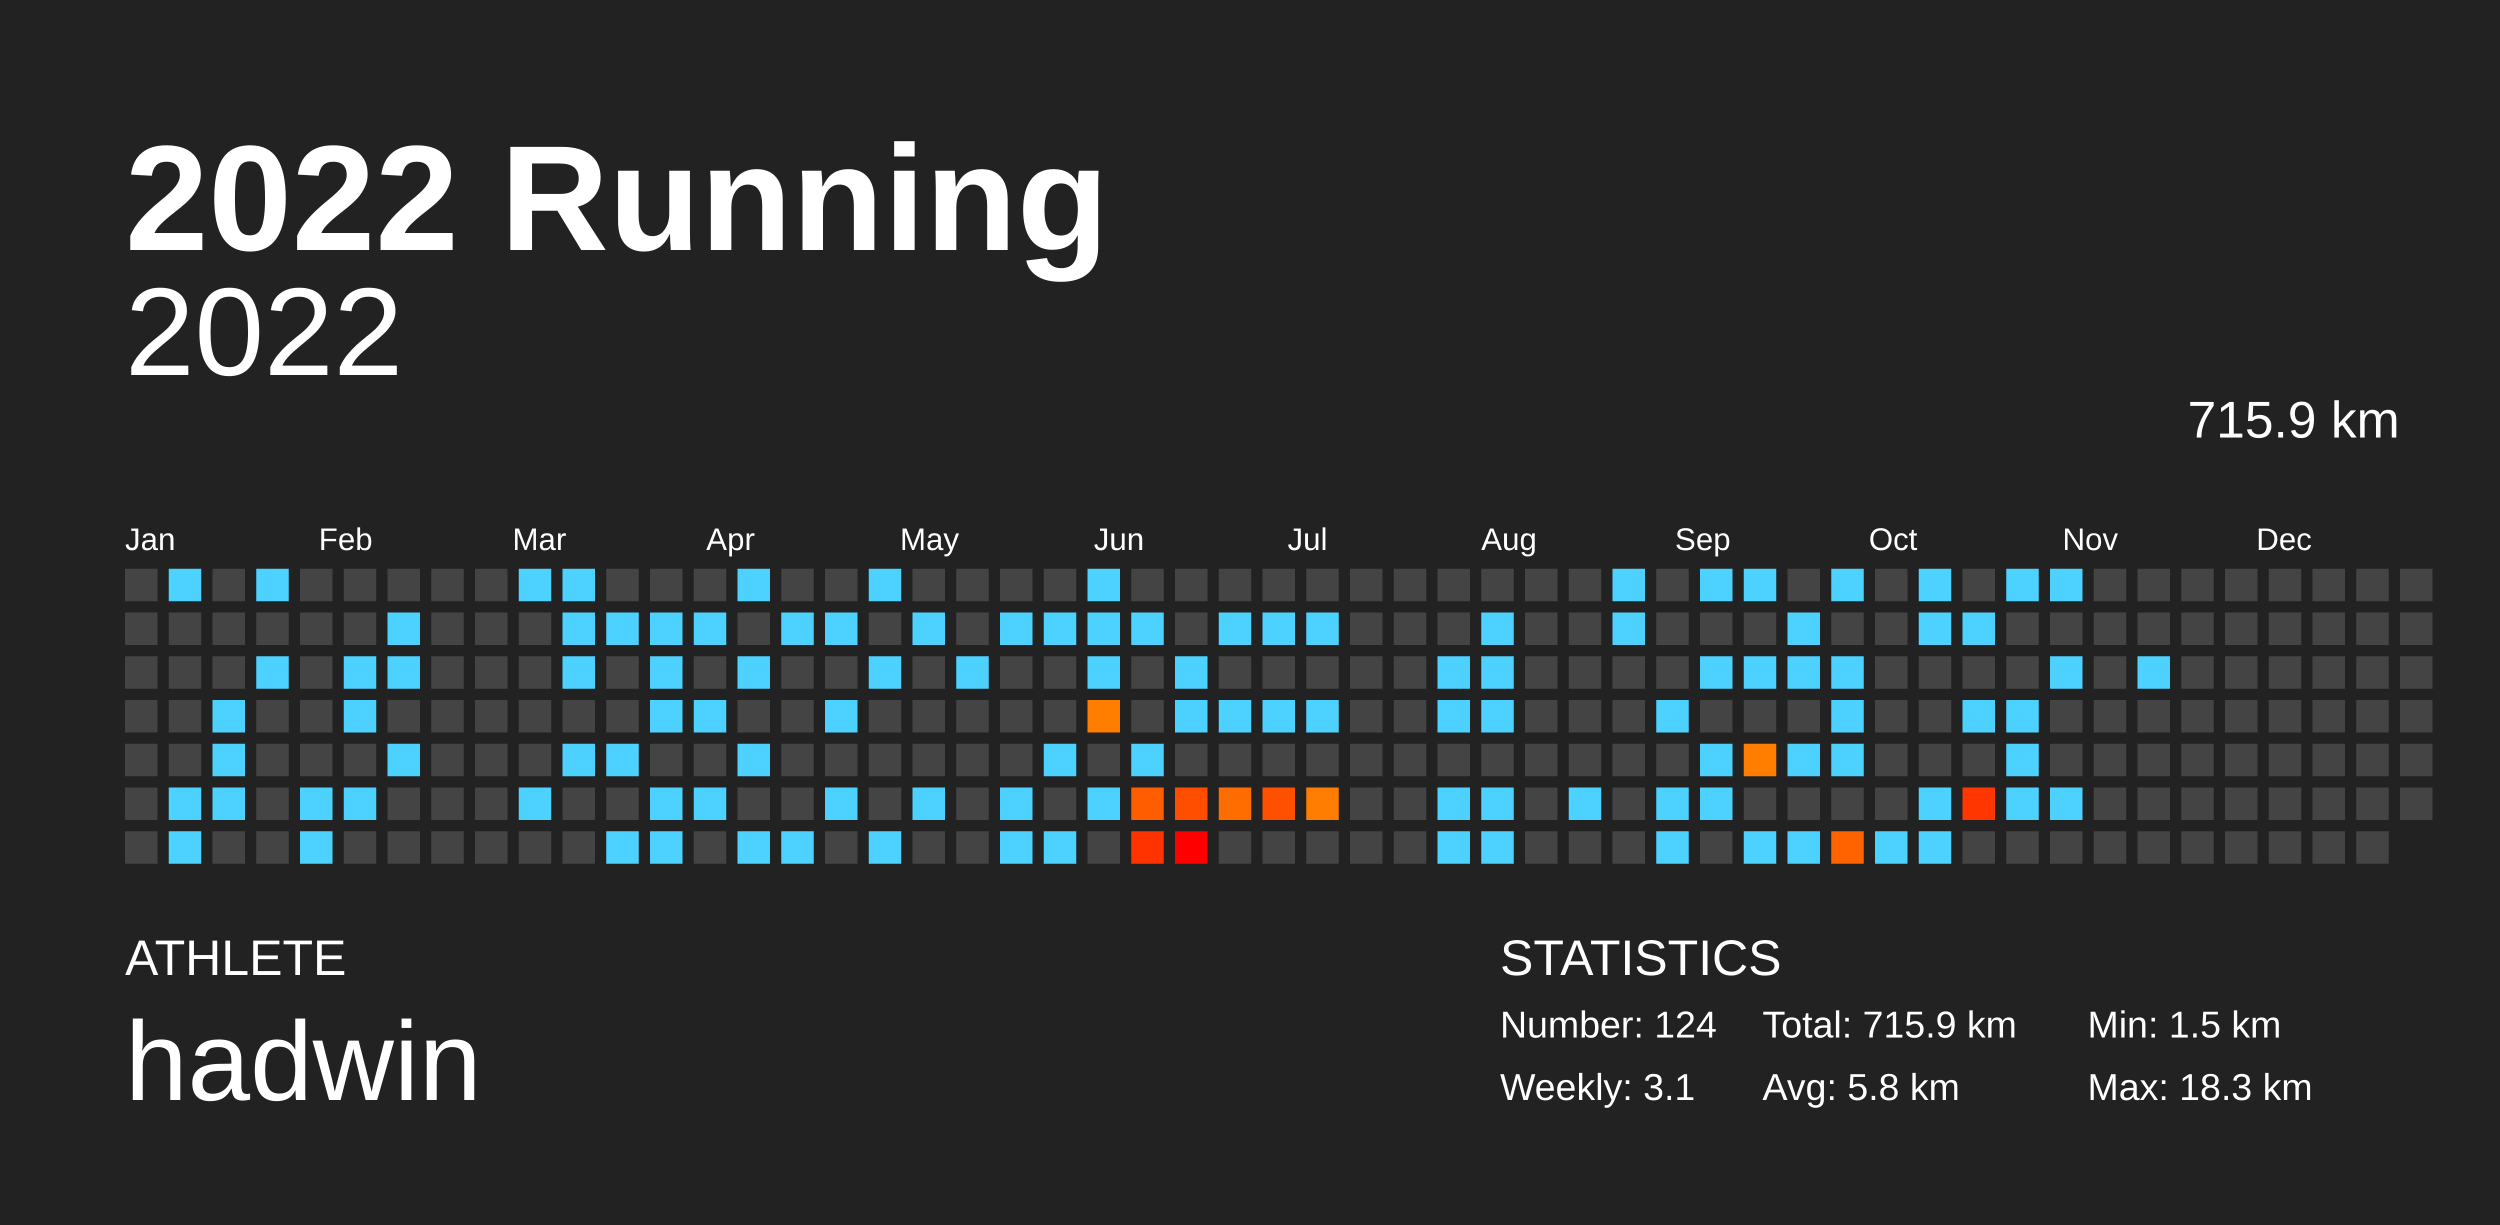
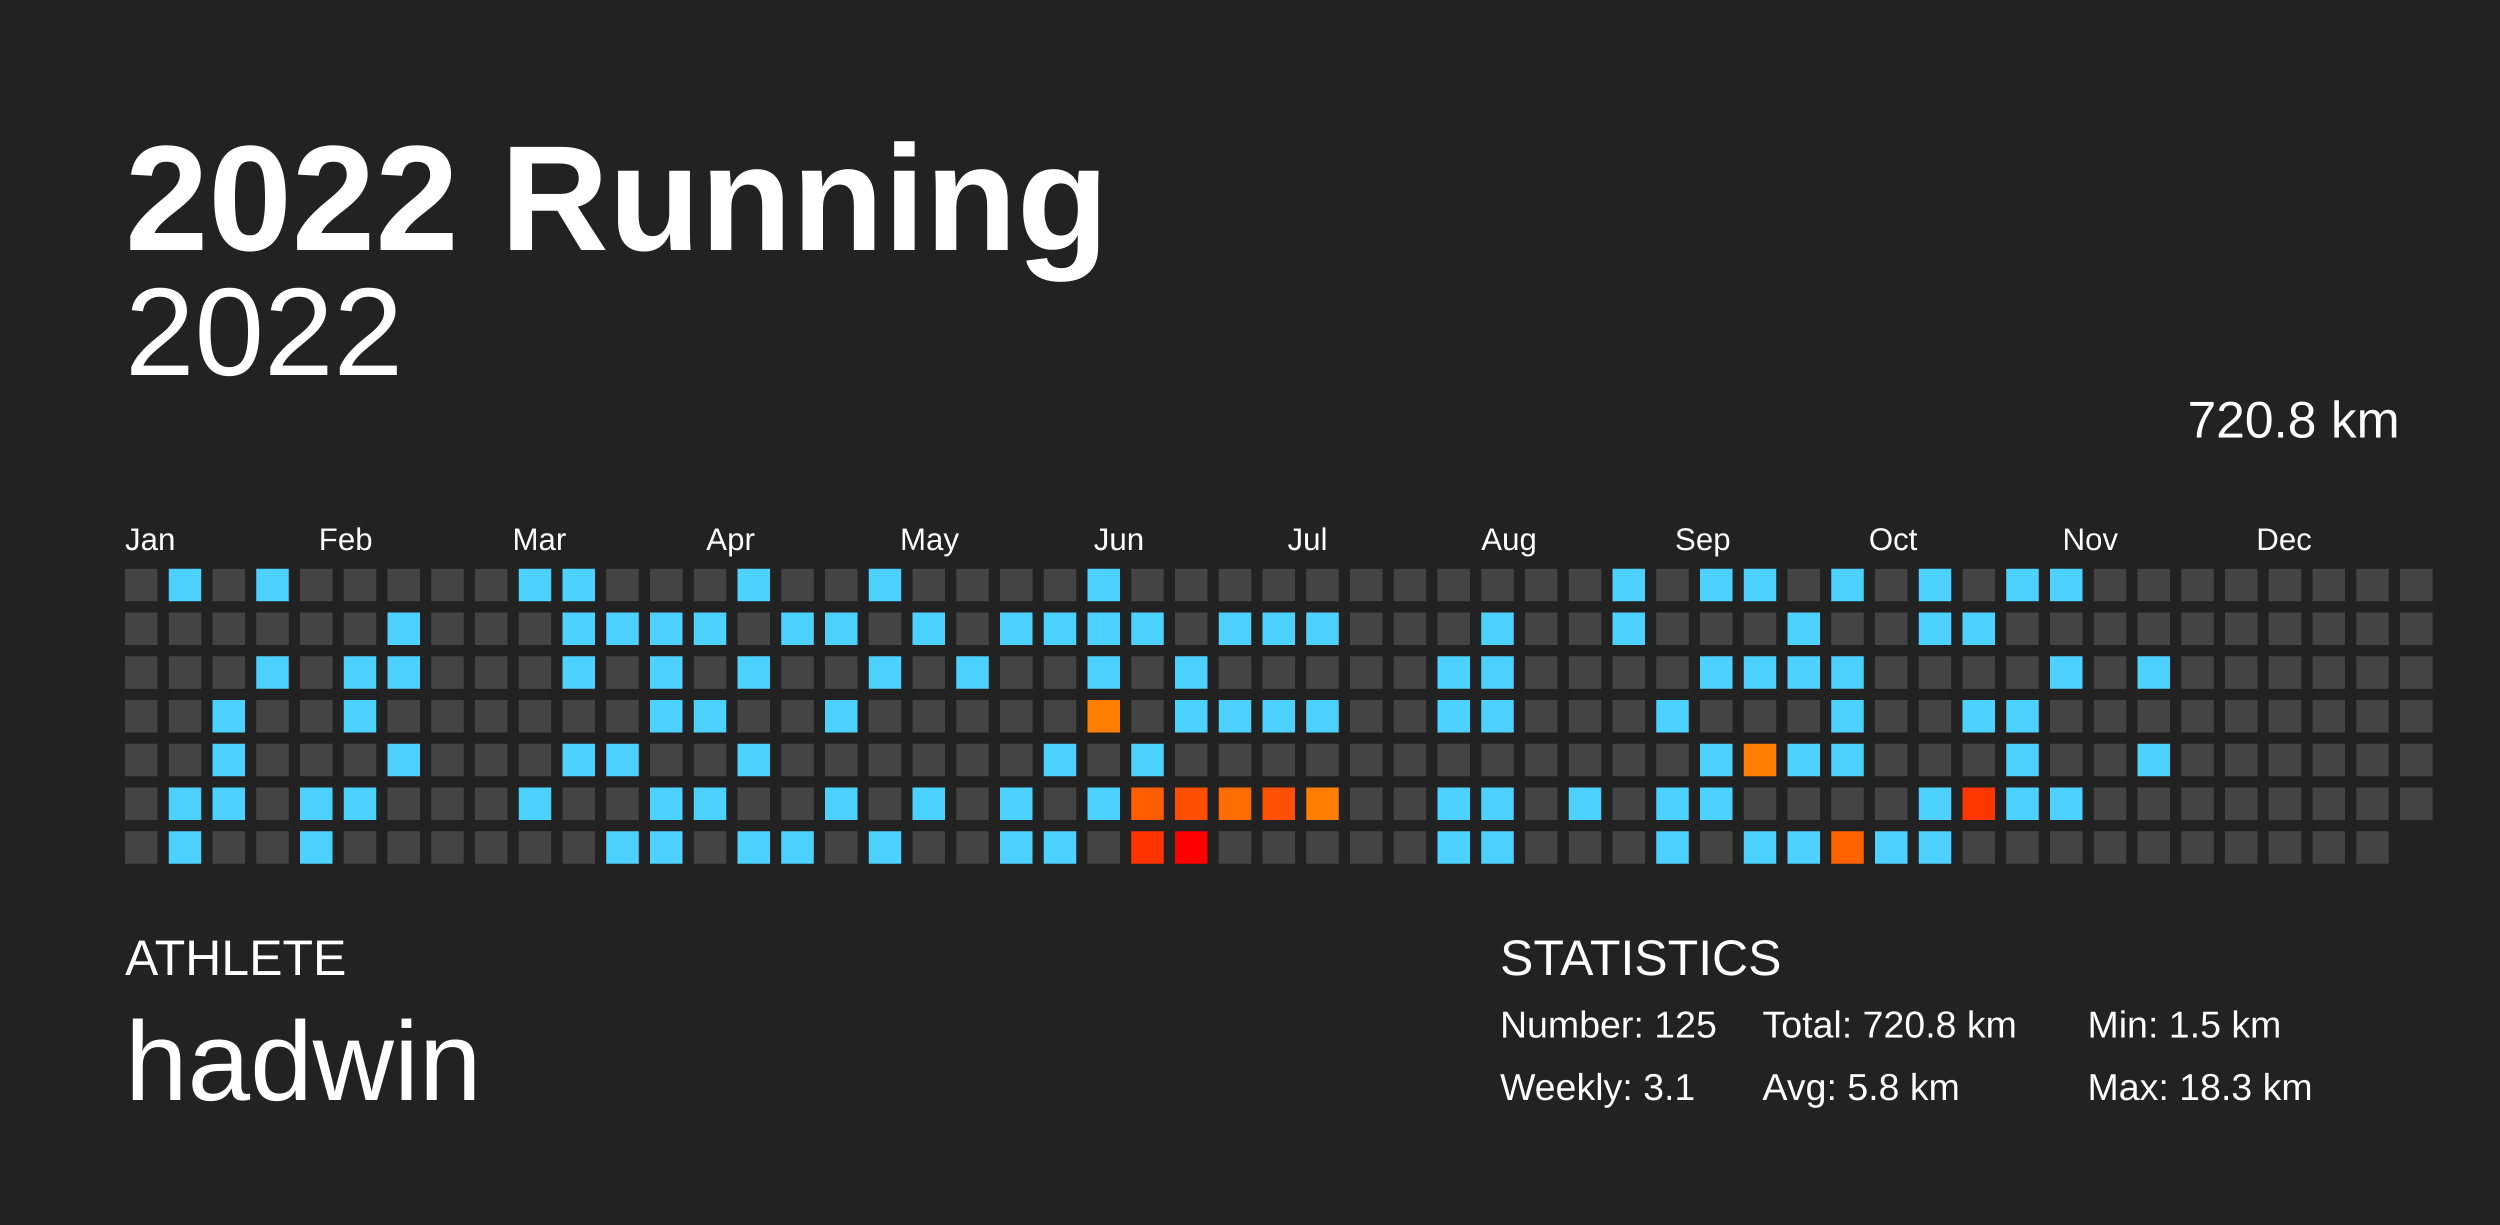
<svg xmlns="http://www.w3.org/2000/svg" baseProfile="full" height="98mm" version="1.1" viewBox="0,0,200,98" width="200mm">
  <defs />
  <rect fill="#222222" height="98" width="200" x="0" y="0" />
  <text fill="#FFFFFF" style="font-size:12px; font-family:Arial; font-weight:bold;" x="10" y="20">2022 Running</text>
  <text fill="#FFFFFF" style="font-size:4px; font-family:Arial" x="10" y="78">ATHLETE</text>
  <text fill="#FFFFFF" style="font-size:9px; font-family:Arial" x="10" y="88">hadwin</text>
  <text fill="#FFFFFF" style="font-size:4px; font-family:Arial" x="120" y="78">STATISTICS</text>
-   <text fill="#FFFFFF" style="font-size:3px; font-family:Arial" x="120" y="83">Number: 124</text>
+   <text fill="#FFFFFF" style="font-size:3px; font-family:Arial" x="120" y="83">Number: 125</text>
  <text fill="#FFFFFF" style="font-size:3px; font-family:Arial" x="120" y="88">Weekly: 3.1</text>
-   <text fill="#FFFFFF" style="font-size:3px; font-family:Arial" x="141" y="83">Total: 715.9 km</text>
+   <text fill="#FFFFFF" style="font-size:3px; font-family:Arial" x="141" y="83">Total: 720.8 km</text>
  <text fill="#FFFFFF" style="font-size:3px; font-family:Arial" x="141" y="88">Avg: 5.8 km</text>
  <text fill="#FFFFFF" style="font-size:3px; font-family:Arial" x="167" y="83">Min: 1.5 km</text>
  <text fill="#FFFFFF" style="font-size:3px; font-family:Arial" x="167" y="88">Max: 18.3 km</text>
  <text alignment-baseline="hanging" fill="#FFFFFF" style="font-size:10.0px; font-family:Arial;" x="10" y="30">2022</text>
-   <text alignment-baseline="hanging" fill="#FFFFFF" style="font-size:4.125px; font-family:Arial;" x="175" y="35">715.9 km</text>
+   <text alignment-baseline="hanging" fill="#FFFFFF" style="font-size:4.125px; font-family:Arial;" x="175" y="35">720.8 km</text>
  <text fill="#FFFFFF" style="font-size:2.5px; font-family:Arial" x="10.0" y="44">Jan</text>
  <text fill="#FFFFFF" style="font-size:2.5px; font-family:Arial" x="25.5" y="44">Feb</text>
  <text fill="#FFFFFF" style="font-size:2.5px; font-family:Arial" x="41.0" y="44">Mar</text>
  <text fill="#FFFFFF" style="font-size:2.5px; font-family:Arial" x="56.5" y="44">Apr</text>
  <text fill="#FFFFFF" style="font-size:2.5px; font-family:Arial" x="72.0" y="44">May</text>
  <text fill="#FFFFFF" style="font-size:2.5px; font-family:Arial" x="87.5" y="44">Jun</text>
  <text fill="#FFFFFF" style="font-size:2.5px; font-family:Arial" x="103.0" y="44">Jul</text>
  <text fill="#FFFFFF" style="font-size:2.5px; font-family:Arial" x="118.5" y="44">Aug</text>
  <text fill="#FFFFFF" style="font-size:2.5px; font-family:Arial" x="134.0" y="44">Sep</text>
  <text fill="#FFFFFF" style="font-size:2.5px; font-family:Arial" x="149.5" y="44">Oct</text>
  <text fill="#FFFFFF" style="font-size:2.5px; font-family:Arial" x="165.0" y="44">Nov</text>
  <text fill="#FFFFFF" style="font-size:2.5px; font-family:Arial" x="180.5" y="44">Dec</text>
  <rect fill="#444444" height="2.6" width="2.6" x="10.0" y="45.5" />
  <rect fill="#444444" height="2.6" width="2.6" x="10.0" y="49.0" />
  <rect fill="#444444" height="2.6" width="2.6" x="10.0" y="52.5" />
  <rect fill="#444444" height="2.6" width="2.6" x="10.0" y="56.0" />
  <rect fill="#444444" height="2.6" width="2.6" x="10.0" y="59.5" />
  <rect fill="#444444" height="2.6" width="2.6" x="10.0" y="63.0" />
  <rect fill="#444444" height="2.6" width="2.6" x="10.0" y="66.5" />
  <rect fill="#4dd2ff" height="2.6" width="2.6" x="13.5" y="45.5" />
  <rect fill="#444444" height="2.6" width="2.6" x="13.5" y="49.0" />
  <rect fill="#444444" height="2.6" width="2.6" x="13.5" y="52.5" />
  <rect fill="#444444" height="2.6" width="2.6" x="13.5" y="56.0" />
  <rect fill="#444444" height="2.6" width="2.6" x="13.5" y="59.5" />
  <rect fill="#4dd2ff" height="2.6" width="2.6" x="13.5" y="63.0" />
  <rect fill="#4dd2ff" height="2.6" width="2.6" x="13.5" y="66.5" />
  <rect fill="#444444" height="2.6" width="2.6" x="17.0" y="45.5" />
  <rect fill="#444444" height="2.6" width="2.6" x="17.0" y="49.0" />
  <rect fill="#444444" height="2.6" width="2.6" x="17.0" y="52.5" />
  <rect fill="#4dd2ff" height="2.6" width="2.6" x="17.0" y="56.0" />
  <rect fill="#4dd2ff" height="2.6" width="2.6" x="17.0" y="59.5" />
  <rect fill="#4dd2ff" height="2.6" width="2.6" x="17.0" y="63.0" />
  <rect fill="#444444" height="2.6" width="2.6" x="17.0" y="66.5" />
  <rect fill="#4dd2ff" height="2.6" width="2.6" x="20.5" y="45.5" />
  <rect fill="#444444" height="2.6" width="2.6" x="20.5" y="49.0" />
  <rect fill="#4dd2ff" height="2.6" width="2.6" x="20.5" y="52.5" />
  <rect fill="#444444" height="2.6" width="2.6" x="20.5" y="56.0" />
  <rect fill="#444444" height="2.6" width="2.6" x="20.5" y="59.5" />
  <rect fill="#444444" height="2.6" width="2.6" x="20.5" y="63.0" />
  <rect fill="#444444" height="2.6" width="2.6" x="20.5" y="66.5" />
  <rect fill="#444444" height="2.6" width="2.6" x="24.0" y="45.5" />
  <rect fill="#444444" height="2.6" width="2.6" x="24.0" y="49.0" />
  <rect fill="#444444" height="2.6" width="2.6" x="24.0" y="52.5" />
  <rect fill="#444444" height="2.6" width="2.6" x="24.0" y="56.0" />
  <rect fill="#444444" height="2.6" width="2.6" x="24.0" y="59.5" />
  <rect fill="#4dd2ff" height="2.6" width="2.6" x="24.0" y="63.0" />
  <rect fill="#4dd2ff" height="2.6" width="2.6" x="24.0" y="66.5" />
  <rect fill="#444444" height="2.6" width="2.6" x="27.5" y="45.5" />
  <rect fill="#444444" height="2.6" width="2.6" x="27.5" y="49.0" />
  <rect fill="#4dd2ff" height="2.6" width="2.6" x="27.5" y="52.5" />
  <rect fill="#4dd2ff" height="2.6" width="2.6" x="27.5" y="56.0" />
  <rect fill="#444444" height="2.6" width="2.6" x="27.5" y="59.5" />
  <rect fill="#4dd2ff" height="2.6" width="2.6" x="27.5" y="63.0" />
  <rect fill="#444444" height="2.6" width="2.6" x="27.5" y="66.5" />
  <rect fill="#444444" height="2.6" width="2.6" x="31.0" y="45.5" />
  <rect fill="#4dd2ff" height="2.6" width="2.6" x="31.0" y="49.0" />
  <rect fill="#4dd2ff" height="2.6" width="2.6" x="31.0" y="52.5" />
  <rect fill="#444444" height="2.6" width="2.6" x="31.0" y="56.0" />
  <rect fill="#4dd2ff" height="2.6" width="2.6" x="31.0" y="59.5" />
  <rect fill="#444444" height="2.6" width="2.6" x="31.0" y="63.0" />
  <rect fill="#444444" height="2.6" width="2.6" x="31.0" y="66.5" />
  <rect fill="#444444" height="2.6" width="2.6" x="34.5" y="45.5" />
  <rect fill="#444444" height="2.6" width="2.6" x="34.5" y="49.0" />
  <rect fill="#444444" height="2.6" width="2.6" x="34.5" y="52.5" />
  <rect fill="#444444" height="2.6" width="2.6" x="34.5" y="56.0" />
  <rect fill="#444444" height="2.6" width="2.6" x="34.5" y="59.5" />
  <rect fill="#444444" height="2.6" width="2.6" x="34.5" y="63.0" />
  <rect fill="#444444" height="2.6" width="2.6" x="34.5" y="66.5" />
  <rect fill="#444444" height="2.6" width="2.6" x="38.0" y="45.5" />
  <rect fill="#444444" height="2.6" width="2.6" x="38.0" y="49.0" />
  <rect fill="#444444" height="2.6" width="2.6" x="38.0" y="52.5" />
  <rect fill="#444444" height="2.6" width="2.6" x="38.0" y="56.0" />
  <rect fill="#444444" height="2.6" width="2.6" x="38.0" y="59.5" />
  <rect fill="#444444" height="2.6" width="2.6" x="38.0" y="63.0" />
  <rect fill="#444444" height="2.6" width="2.6" x="38.0" y="66.5" />
  <rect fill="#4dd2ff" height="2.6" width="2.6" x="41.5" y="45.5" />
  <rect fill="#444444" height="2.6" width="2.6" x="41.5" y="49.0" />
  <rect fill="#444444" height="2.6" width="2.6" x="41.5" y="52.5" />
  <rect fill="#444444" height="2.6" width="2.6" x="41.5" y="56.0" />
  <rect fill="#444444" height="2.6" width="2.6" x="41.5" y="59.5" />
  <rect fill="#4dd2ff" height="2.6" width="2.6" x="41.5" y="63.0" />
  <rect fill="#444444" height="2.6" width="2.6" x="41.5" y="66.5" />
  <rect fill="#4dd2ff" height="2.6" width="2.6" x="45.0" y="45.5" />
  <rect fill="#4dd2ff" height="2.6" width="2.6" x="45.0" y="49.0" />
  <rect fill="#4dd2ff" height="2.6" width="2.6" x="45.0" y="52.5" />
  <rect fill="#444444" height="2.6" width="2.6" x="45.0" y="56.0" />
  <rect fill="#4dd2ff" height="2.6" width="2.6" x="45.0" y="59.5" />
  <rect fill="#444444" height="2.6" width="2.6" x="45.0" y="63.0" />
  <rect fill="#444444" height="2.6" width="2.6" x="45.0" y="66.5" />
  <rect fill="#444444" height="2.6" width="2.6" x="48.5" y="45.5" />
  <rect fill="#4dd2ff" height="2.6" width="2.6" x="48.5" y="49.0" />
  <rect fill="#444444" height="2.6" width="2.6" x="48.5" y="52.5" />
  <rect fill="#444444" height="2.6" width="2.6" x="48.5" y="56.0" />
  <rect fill="#4dd2ff" height="2.6" width="2.6" x="48.5" y="59.5" />
  <rect fill="#444444" height="2.6" width="2.6" x="48.5" y="63.0" />
  <rect fill="#4dd2ff" height="2.6" width="2.6" x="48.5" y="66.5" />
  <rect fill="#444444" height="2.6" width="2.6" x="52.0" y="45.5" />
  <rect fill="#4dd2ff" height="2.6" width="2.6" x="52.0" y="49.0" />
  <rect fill="#4dd2ff" height="2.6" width="2.6" x="52.0" y="52.5" />
  <rect fill="#4dd2ff" height="2.6" width="2.6" x="52.0" y="56.0" />
  <rect fill="#444444" height="2.6" width="2.6" x="52.0" y="59.5" />
  <rect fill="#4dd2ff" height="2.6" width="2.6" x="52.0" y="63.0" />
  <rect fill="#4dd2ff" height="2.6" width="2.6" x="52.0" y="66.5" />
  <rect fill="#444444" height="2.6" width="2.6" x="55.5" y="45.5" />
  <rect fill="#4dd2ff" height="2.6" width="2.6" x="55.5" y="49.0" />
  <rect fill="#444444" height="2.6" width="2.6" x="55.5" y="52.5" />
  <rect fill="#4dd2ff" height="2.6" width="2.6" x="55.5" y="56.0" />
  <rect fill="#444444" height="2.6" width="2.6" x="55.5" y="59.5" />
  <rect fill="#4dd2ff" height="2.6" width="2.6" x="55.5" y="63.0" />
  <rect fill="#444444" height="2.6" width="2.6" x="55.5" y="66.5" />
  <rect fill="#4dd2ff" height="2.6" width="2.6" x="59.0" y="45.5" />
  <rect fill="#444444" height="2.6" width="2.6" x="59.0" y="49.0" />
  <rect fill="#4dd2ff" height="2.6" width="2.6" x="59.0" y="52.5" />
  <rect fill="#444444" height="2.6" width="2.6" x="59.0" y="56.0" />
  <rect fill="#4dd2ff" height="2.6" width="2.6" x="59.0" y="59.5" />
  <rect fill="#444444" height="2.6" width="2.6" x="59.0" y="63.0" />
  <rect fill="#4dd2ff" height="2.6" width="2.6" x="59.0" y="66.5" />
  <rect fill="#444444" height="2.6" width="2.6" x="62.5" y="45.5" />
  <rect fill="#4dd2ff" height="2.6" width="2.6" x="62.5" y="49.0" />
  <rect fill="#444444" height="2.6" width="2.6" x="62.5" y="52.5" />
  <rect fill="#444444" height="2.6" width="2.6" x="62.5" y="56.0" />
  <rect fill="#444444" height="2.6" width="2.6" x="62.5" y="59.5" />
  <rect fill="#444444" height="2.6" width="2.6" x="62.5" y="63.0" />
  <rect fill="#4dd2ff" height="2.6" width="2.6" x="62.5" y="66.5" />
  <rect fill="#444444" height="2.6" width="2.6" x="66.0" y="45.5" />
  <rect fill="#4dd2ff" height="2.6" width="2.6" x="66.0" y="49.0" />
  <rect fill="#444444" height="2.6" width="2.6" x="66.0" y="52.5" />
  <rect fill="#4dd2ff" height="2.6" width="2.6" x="66.0" y="56.0" />
  <rect fill="#444444" height="2.6" width="2.6" x="66.0" y="59.5" />
  <rect fill="#4dd2ff" height="2.6" width="2.6" x="66.0" y="63.0" />
  <rect fill="#444444" height="2.6" width="2.6" x="66.0" y="66.5" />
  <rect fill="#4dd2ff" height="2.6" width="2.6" x="69.5" y="45.5" />
  <rect fill="#444444" height="2.6" width="2.6" x="69.5" y="49.0" />
  <rect fill="#4dd2ff" height="2.6" width="2.6" x="69.5" y="52.5" />
  <rect fill="#444444" height="2.6" width="2.6" x="69.5" y="56.0" />
  <rect fill="#444444" height="2.6" width="2.6" x="69.5" y="59.5" />
  <rect fill="#444444" height="2.6" width="2.6" x="69.5" y="63.0" />
  <rect fill="#4dd2ff" height="2.6" width="2.6" x="69.5" y="66.5" />
  <rect fill="#444444" height="2.6" width="2.6" x="73.0" y="45.5" />
  <rect fill="#4dd2ff" height="2.6" width="2.6" x="73.0" y="49.0" />
  <rect fill="#444444" height="2.6" width="2.6" x="73.0" y="52.5" />
  <rect fill="#444444" height="2.6" width="2.6" x="73.0" y="56.0" />
  <rect fill="#444444" height="2.6" width="2.6" x="73.0" y="59.5" />
  <rect fill="#4dd2ff" height="2.6" width="2.6" x="73.0" y="63.0" />
  <rect fill="#444444" height="2.6" width="2.6" x="73.0" y="66.5" />
  <rect fill="#444444" height="2.6" width="2.6" x="76.5" y="45.5" />
  <rect fill="#444444" height="2.6" width="2.6" x="76.5" y="49.0" />
  <rect fill="#4dd2ff" height="2.6" width="2.6" x="76.5" y="52.5" />
  <rect fill="#444444" height="2.6" width="2.6" x="76.5" y="56.0" />
  <rect fill="#444444" height="2.6" width="2.6" x="76.5" y="59.5" />
  <rect fill="#444444" height="2.6" width="2.6" x="76.5" y="63.0" />
  <rect fill="#444444" height="2.6" width="2.6" x="76.5" y="66.5" />
  <rect fill="#444444" height="2.6" width="2.6" x="80.0" y="45.5" />
  <rect fill="#4dd2ff" height="2.6" width="2.6" x="80.0" y="49.0" />
  <rect fill="#444444" height="2.6" width="2.6" x="80.0" y="52.5" />
  <rect fill="#444444" height="2.6" width="2.6" x="80.0" y="56.0" />
  <rect fill="#444444" height="2.6" width="2.6" x="80.0" y="59.5" />
  <rect fill="#4dd2ff" height="2.6" width="2.6" x="80.0" y="63.0" />
  <rect fill="#4dd2ff" height="2.6" width="2.6" x="80.0" y="66.5" />
  <rect fill="#444444" height="2.6" width="2.6" x="83.5" y="45.5" />
  <rect fill="#4dd2ff" height="2.6" width="2.6" x="83.5" y="49.0" />
  <rect fill="#444444" height="2.6" width="2.6" x="83.5" y="52.5" />
  <rect fill="#444444" height="2.6" width="2.6" x="83.5" y="56.0" />
  <rect fill="#4dd2ff" height="2.6" width="2.6" x="83.5" y="59.5" />
  <rect fill="#444444" height="2.6" width="2.6" x="83.5" y="63.0" />
  <rect fill="#4dd2ff" height="2.6" width="2.6" x="83.5" y="66.5" />
  <rect fill="#4dd2ff" height="2.6" width="2.6" x="87.0" y="45.5" />
  <rect fill="#4dd2ff" height="2.6" width="2.6" x="87.0" y="49.0" />
  <rect fill="#4dd2ff" height="2.6" width="2.6" x="87.0" y="52.5" />
  <rect fill="#ff7e00" height="2.6" width="2.6" x="87.0" y="56.0" />
  <rect fill="#444444" height="2.6" width="2.6" x="87.0" y="59.5" />
  <rect fill="#4dd2ff" height="2.6" width="2.6" x="87.0" y="63.0" />
  <rect fill="#444444" height="2.6" width="2.6" x="87.0" y="66.5" />
  <rect fill="#444444" height="2.6" width="2.6" x="90.5" y="45.5" />
  <rect fill="#4dd2ff" height="2.6" width="2.6" x="90.5" y="49.0" />
  <rect fill="#444444" height="2.6" width="2.6" x="90.5" y="52.5" />
  <rect fill="#444444" height="2.6" width="2.6" x="90.5" y="56.0" />
  <rect fill="#4dd2ff" height="2.6" width="2.6" x="90.5" y="59.5" />
  <rect fill="#ff5d00" height="2.6" width="2.6" x="90.5" y="63.0" />
  <rect fill="#ff3300" height="2.6" width="2.6" x="90.5" y="66.5" />
  <rect fill="#444444" height="2.6" width="2.6" x="94.0" y="45.5" />
  <rect fill="#444444" height="2.6" width="2.6" x="94.0" y="49.0" />
  <rect fill="#4dd2ff" height="2.6" width="2.6" x="94.0" y="52.5" />
  <rect fill="#4dd2ff" height="2.6" width="2.6" x="94.0" y="56.0" />
  <rect fill="#444444" height="2.6" width="2.6" x="94.0" y="59.5" />
  <rect fill="#ff4e00" height="2.6" width="2.6" x="94.0" y="63.0" />
  <rect fill="#ff0000" height="2.6" width="2.6" x="94.0" y="66.5" />
  <rect fill="#444444" height="2.6" width="2.6" x="97.5" y="45.5" />
  <rect fill="#4dd2ff" height="2.6" width="2.6" x="97.5" y="49.0" />
  <rect fill="#444444" height="2.6" width="2.6" x="97.5" y="52.5" />
  <rect fill="#4dd2ff" height="2.6" width="2.6" x="97.5" y="56.0" />
  <rect fill="#444444" height="2.6" width="2.6" x="97.5" y="59.5" />
  <rect fill="#ff6c00" height="2.6" width="2.6" x="97.5" y="63.0" />
  <rect fill="#444444" height="2.6" width="2.6" x="97.5" y="66.5" />
  <rect fill="#444444" height="2.6" width="2.6" x="101.0" y="45.5" />
  <rect fill="#4dd2ff" height="2.6" width="2.6" x="101.0" y="49.0" />
  <rect fill="#444444" height="2.6" width="2.6" x="101.0" y="52.5" />
  <rect fill="#4dd2ff" height="2.6" width="2.6" x="101.0" y="56.0" />
  <rect fill="#444444" height="2.6" width="2.6" x="101.0" y="59.5" />
  <rect fill="#ff4f00" height="2.6" width="2.6" x="101.0" y="63.0" />
  <rect fill="#444444" height="2.6" width="2.6" x="101.0" y="66.5" />
  <rect fill="#444444" height="2.6" width="2.6" x="104.5" y="45.5" />
  <rect fill="#4dd2ff" height="2.6" width="2.6" x="104.5" y="49.0" />
  <rect fill="#444444" height="2.6" width="2.6" x="104.5" y="52.5" />
  <rect fill="#4dd2ff" height="2.6" width="2.6" x="104.5" y="56.0" />
  <rect fill="#444444" height="2.6" width="2.6" x="104.5" y="59.5" />
  <rect fill="#ff7d00" height="2.6" width="2.6" x="104.5" y="63.0" />
  <rect fill="#444444" height="2.6" width="2.6" x="104.5" y="66.5" />
  <rect fill="#444444" height="2.6" width="2.6" x="108.0" y="45.5" />
  <rect fill="#444444" height="2.6" width="2.6" x="108.0" y="49.0" />
  <rect fill="#444444" height="2.6" width="2.6" x="108.0" y="52.5" />
  <rect fill="#444444" height="2.6" width="2.6" x="108.0" y="56.0" />
  <rect fill="#444444" height="2.6" width="2.6" x="108.0" y="59.5" />
  <rect fill="#444444" height="2.6" width="2.6" x="108.0" y="63.0" />
  <rect fill="#444444" height="2.6" width="2.6" x="108.0" y="66.5" />
  <rect fill="#444444" height="2.6" width="2.6" x="111.5" y="45.5" />
  <rect fill="#444444" height="2.6" width="2.6" x="111.5" y="49.0" />
  <rect fill="#444444" height="2.6" width="2.6" x="111.5" y="52.5" />
  <rect fill="#444444" height="2.6" width="2.6" x="111.5" y="56.0" />
  <rect fill="#444444" height="2.6" width="2.6" x="111.5" y="59.5" />
  <rect fill="#444444" height="2.6" width="2.6" x="111.5" y="63.0" />
  <rect fill="#444444" height="2.6" width="2.6" x="111.5" y="66.5" />
  <rect fill="#444444" height="2.6" width="2.6" x="115.0" y="45.5" />
  <rect fill="#444444" height="2.6" width="2.6" x="115.0" y="49.0" />
  <rect fill="#4dd2ff" height="2.6" width="2.6" x="115.0" y="52.5" />
  <rect fill="#4dd2ff" height="2.6" width="2.6" x="115.0" y="56.0" />
  <rect fill="#444444" height="2.6" width="2.6" x="115.0" y="59.5" />
  <rect fill="#4dd2ff" height="2.6" width="2.6" x="115.0" y="63.0" />
  <rect fill="#4dd2ff" height="2.6" width="2.6" x="115.0" y="66.5" />
  <rect fill="#444444" height="2.6" width="2.6" x="118.5" y="45.5" />
  <rect fill="#4dd2ff" height="2.6" width="2.6" x="118.5" y="49.0" />
  <rect fill="#4dd2ff" height="2.6" width="2.6" x="118.5" y="52.5" />
  <rect fill="#4dd2ff" height="2.6" width="2.6" x="118.5" y="56.0" />
  <rect fill="#444444" height="2.6" width="2.6" x="118.5" y="59.5" />
  <rect fill="#4dd2ff" height="2.6" width="2.6" x="118.5" y="63.0" />
  <rect fill="#4dd2ff" height="2.6" width="2.6" x="118.5" y="66.5" />
  <rect fill="#444444" height="2.6" width="2.6" x="122.0" y="45.5" />
  <rect fill="#444444" height="2.6" width="2.6" x="122.0" y="49.0" />
  <rect fill="#444444" height="2.6" width="2.6" x="122.0" y="52.5" />
  <rect fill="#444444" height="2.6" width="2.6" x="122.0" y="56.0" />
  <rect fill="#444444" height="2.6" width="2.6" x="122.0" y="59.5" />
  <rect fill="#444444" height="2.6" width="2.6" x="122.0" y="63.0" />
  <rect fill="#444444" height="2.6" width="2.6" x="122.0" y="66.5" />
  <rect fill="#444444" height="2.6" width="2.6" x="125.5" y="45.5" />
  <rect fill="#444444" height="2.6" width="2.6" x="125.5" y="49.0" />
  <rect fill="#444444" height="2.6" width="2.6" x="125.5" y="52.5" />
  <rect fill="#444444" height="2.6" width="2.6" x="125.5" y="56.0" />
  <rect fill="#444444" height="2.6" width="2.6" x="125.5" y="59.5" />
  <rect fill="#4dd2ff" height="2.6" width="2.6" x="125.5" y="63.0" />
  <rect fill="#444444" height="2.6" width="2.6" x="125.5" y="66.5" />
  <rect fill="#4dd2ff" height="2.6" width="2.6" x="129.0" y="45.5" />
  <rect fill="#4dd2ff" height="2.6" width="2.6" x="129.0" y="49.0" />
  <rect fill="#444444" height="2.6" width="2.6" x="129.0" y="52.5" />
  <rect fill="#444444" height="2.6" width="2.6" x="129.0" y="56.0" />
  <rect fill="#444444" height="2.6" width="2.6" x="129.0" y="59.5" />
  <rect fill="#444444" height="2.6" width="2.6" x="129.0" y="63.0" />
  <rect fill="#444444" height="2.6" width="2.6" x="129.0" y="66.5" />
  <rect fill="#444444" height="2.6" width="2.6" x="132.5" y="45.5" />
  <rect fill="#444444" height="2.6" width="2.6" x="132.5" y="49.0" />
  <rect fill="#444444" height="2.6" width="2.6" x="132.5" y="52.5" />
  <rect fill="#4dd2ff" height="2.6" width="2.6" x="132.5" y="56.0" />
  <rect fill="#444444" height="2.6" width="2.6" x="132.5" y="59.5" />
  <rect fill="#4dd2ff" height="2.6" width="2.6" x="132.5" y="63.0" />
  <rect fill="#4dd2ff" height="2.6" width="2.6" x="132.5" y="66.5" />
  <rect fill="#4dd2ff" height="2.6" width="2.6" x="136.0" y="45.5" />
  <rect fill="#444444" height="2.6" width="2.6" x="136.0" y="49.0" />
  <rect fill="#4dd2ff" height="2.6" width="2.6" x="136.0" y="52.5" />
  <rect fill="#444444" height="2.6" width="2.6" x="136.0" y="56.0" />
  <rect fill="#4dd2ff" height="2.6" width="2.6" x="136.0" y="59.5" />
  <rect fill="#4dd2ff" height="2.6" width="2.6" x="136.0" y="63.0" />
  <rect fill="#444444" height="2.6" width="2.6" x="136.0" y="66.5" />
  <rect fill="#4dd2ff" height="2.6" width="2.6" x="139.5" y="45.5" />
  <rect fill="#444444" height="2.6" width="2.6" x="139.5" y="49.0" />
  <rect fill="#4dd2ff" height="2.6" width="2.6" x="139.5" y="52.5" />
  <rect fill="#444444" height="2.6" width="2.6" x="139.5" y="56.0" />
  <rect fill="#ff7e00" height="2.6" width="2.6" x="139.5" y="59.5" />
  <rect fill="#444444" height="2.6" width="2.6" x="139.5" y="63.0" />
  <rect fill="#4dd2ff" height="2.6" width="2.6" x="139.5" y="66.5" />
  <rect fill="#444444" height="2.6" width="2.6" x="143.0" y="45.5" />
  <rect fill="#4dd2ff" height="2.6" width="2.6" x="143.0" y="49.0" />
  <rect fill="#4dd2ff" height="2.6" width="2.6" x="143.0" y="52.5" />
  <rect fill="#444444" height="2.6" width="2.6" x="143.0" y="56.0" />
  <rect fill="#4dd2ff" height="2.6" width="2.6" x="143.0" y="59.5" />
  <rect fill="#444444" height="2.6" width="2.6" x="143.0" y="63.0" />
  <rect fill="#4dd2ff" height="2.6" width="2.6" x="143.0" y="66.5" />
  <rect fill="#4dd2ff" height="2.6" width="2.6" x="146.5" y="45.5" />
  <rect fill="#444444" height="2.6" width="2.6" x="146.5" y="49.0" />
  <rect fill="#4dd2ff" height="2.6" width="2.6" x="146.5" y="52.5" />
  <rect fill="#4dd2ff" height="2.6" width="2.6" x="146.5" y="56.0" />
  <rect fill="#4dd2ff" height="2.6" width="2.6" x="146.5" y="59.5" />
  <rect fill="#444444" height="2.6" width="2.6" x="146.5" y="63.0" />
  <rect fill="#ff6300" height="2.6" width="2.6" x="146.5" y="66.5" />
  <rect fill="#444444" height="2.6" width="2.6" x="150.0" y="45.5" />
  <rect fill="#444444" height="2.6" width="2.6" x="150.0" y="49.0" />
  <rect fill="#444444" height="2.6" width="2.6" x="150.0" y="52.5" />
  <rect fill="#444444" height="2.6" width="2.6" x="150.0" y="56.0" />
  <rect fill="#444444" height="2.6" width="2.6" x="150.0" y="59.5" />
  <rect fill="#444444" height="2.6" width="2.6" x="150.0" y="63.0" />
  <rect fill="#4dd2ff" height="2.6" width="2.6" x="150.0" y="66.5" />
  <rect fill="#4dd2ff" height="2.6" width="2.6" x="153.5" y="45.5" />
  <rect fill="#4dd2ff" height="2.6" width="2.6" x="153.5" y="49.0" />
  <rect fill="#444444" height="2.6" width="2.6" x="153.5" y="52.5" />
  <rect fill="#444444" height="2.6" width="2.6" x="153.5" y="56.0" />
  <rect fill="#444444" height="2.6" width="2.6" x="153.5" y="59.5" />
  <rect fill="#4dd2ff" height="2.6" width="2.6" x="153.5" y="63.0" />
  <rect fill="#4dd2ff" height="2.6" width="2.6" x="153.5" y="66.5" />
  <rect fill="#444444" height="2.6" width="2.6" x="157.0" y="45.5" />
  <rect fill="#4dd2ff" height="2.6" width="2.6" x="157.0" y="49.0" />
  <rect fill="#444444" height="2.6" width="2.6" x="157.0" y="52.5" />
  <rect fill="#4dd2ff" height="2.6" width="2.6" x="157.0" y="56.0" />
  <rect fill="#444444" height="2.6" width="2.6" x="157.0" y="59.5" />
  <rect fill="#ff3600" height="2.6" width="2.6" x="157.0" y="63.0" />
  <rect fill="#444444" height="2.6" width="2.6" x="157.0" y="66.5" />
  <rect fill="#4dd2ff" height="2.6" width="2.6" x="160.5" y="45.5" />
  <rect fill="#444444" height="2.6" width="2.6" x="160.5" y="49.0" />
  <rect fill="#444444" height="2.6" width="2.6" x="160.5" y="52.5" />
  <rect fill="#4dd2ff" height="2.6" width="2.6" x="160.5" y="56.0" />
  <rect fill="#4dd2ff" height="2.6" width="2.6" x="160.5" y="59.5" />
  <rect fill="#4dd2ff" height="2.6" width="2.6" x="160.5" y="63.0" />
  <rect fill="#444444" height="2.6" width="2.6" x="160.5" y="66.5" />
  <rect fill="#4dd2ff" height="2.6" width="2.6" x="164.0" y="45.5" />
  <rect fill="#444444" height="2.6" width="2.6" x="164.0" y="49.0" />
  <rect fill="#4dd2ff" height="2.6" width="2.6" x="164.0" y="52.5" />
  <rect fill="#444444" height="2.6" width="2.6" x="164.0" y="56.0" />
  <rect fill="#444444" height="2.6" width="2.6" x="164.0" y="59.5" />
  <rect fill="#4dd2ff" height="2.6" width="2.6" x="164.0" y="63.0" />
  <rect fill="#444444" height="2.6" width="2.6" x="164.0" y="66.5" />
  <rect fill="#444444" height="2.6" width="2.6" x="167.5" y="45.5" />
  <rect fill="#444444" height="2.6" width="2.6" x="167.5" y="49.0" />
  <rect fill="#444444" height="2.6" width="2.6" x="167.5" y="52.5" />
  <rect fill="#444444" height="2.6" width="2.6" x="167.5" y="56.0" />
  <rect fill="#444444" height="2.6" width="2.6" x="167.5" y="59.5" />
  <rect fill="#444444" height="2.6" width="2.6" x="167.5" y="63.0" />
  <rect fill="#444444" height="2.6" width="2.6" x="167.5" y="66.5" />
  <rect fill="#444444" height="2.6" width="2.6" x="171.0" y="45.5" />
  <rect fill="#444444" height="2.6" width="2.6" x="171.0" y="49.0" />
  <rect fill="#4dd2ff" height="2.6" width="2.6" x="171.0" y="52.5" />
  <rect fill="#444444" height="2.6" width="2.6" x="171.0" y="56.0" />
-   <rect fill="#444444" height="2.6" width="2.6" x="171.0" y="59.5" />
+   <rect fill="#4dd2ff" height="2.6" width="2.6" x="171.0" y="59.5" />
  <rect fill="#444444" height="2.6" width="2.6" x="171.0" y="63.0" />
  <rect fill="#444444" height="2.6" width="2.6" x="171.0" y="66.5" />
  <rect fill="#444444" height="2.6" width="2.6" x="174.5" y="45.5" />
  <rect fill="#444444" height="2.6" width="2.6" x="174.5" y="49.0" />
  <rect fill="#444444" height="2.6" width="2.6" x="174.5" y="52.5" />
  <rect fill="#444444" height="2.6" width="2.6" x="174.5" y="56.0" />
  <rect fill="#444444" height="2.6" width="2.6" x="174.5" y="59.5" />
  <rect fill="#444444" height="2.6" width="2.6" x="174.5" y="63.0" />
  <rect fill="#444444" height="2.6" width="2.6" x="174.5" y="66.5" />
  <rect fill="#444444" height="2.6" width="2.6" x="178.0" y="45.5" />
  <rect fill="#444444" height="2.6" width="2.6" x="178.0" y="49.0" />
  <rect fill="#444444" height="2.6" width="2.6" x="178.0" y="52.5" />
  <rect fill="#444444" height="2.6" width="2.6" x="178.0" y="56.0" />
  <rect fill="#444444" height="2.6" width="2.6" x="178.0" y="59.5" />
  <rect fill="#444444" height="2.6" width="2.6" x="178.0" y="63.0" />
  <rect fill="#444444" height="2.6" width="2.6" x="178.0" y="66.5" />
  <rect fill="#444444" height="2.6" width="2.6" x="181.5" y="45.5" />
  <rect fill="#444444" height="2.6" width="2.6" x="181.5" y="49.0" />
  <rect fill="#444444" height="2.6" width="2.6" x="181.5" y="52.5" />
  <rect fill="#444444" height="2.6" width="2.6" x="181.5" y="56.0" />
  <rect fill="#444444" height="2.6" width="2.6" x="181.5" y="59.5" />
  <rect fill="#444444" height="2.6" width="2.6" x="181.5" y="63.0" />
  <rect fill="#444444" height="2.6" width="2.6" x="181.5" y="66.5" />
  <rect fill="#444444" height="2.6" width="2.6" x="185.0" y="45.5" />
  <rect fill="#444444" height="2.6" width="2.6" x="185.0" y="49.0" />
  <rect fill="#444444" height="2.6" width="2.6" x="185.0" y="52.5" />
  <rect fill="#444444" height="2.6" width="2.6" x="185.0" y="56.0" />
  <rect fill="#444444" height="2.6" width="2.6" x="185.0" y="59.5" />
  <rect fill="#444444" height="2.6" width="2.6" x="185.0" y="63.0" />
  <rect fill="#444444" height="2.6" width="2.6" x="185.0" y="66.5" />
  <rect fill="#444444" height="2.6" width="2.6" x="188.5" y="45.5" />
  <rect fill="#444444" height="2.6" width="2.6" x="188.5" y="49.0" />
  <rect fill="#444444" height="2.6" width="2.6" x="188.5" y="52.5" />
  <rect fill="#444444" height="2.6" width="2.6" x="188.5" y="56.0" />
  <rect fill="#444444" height="2.6" width="2.6" x="188.5" y="59.5" />
  <rect fill="#444444" height="2.6" width="2.6" x="188.5" y="63.0" />
  <rect fill="#444444" height="2.6" width="2.6" x="188.5" y="66.5" />
  <rect fill="#444444" height="2.6" width="2.6" x="192.0" y="45.5" />
  <rect fill="#444444" height="2.6" width="2.6" x="192.0" y="49.0" />
  <rect fill="#444444" height="2.6" width="2.6" x="192.0" y="52.5" />
  <rect fill="#444444" height="2.6" width="2.6" x="192.0" y="56.0" />
  <rect fill="#444444" height="2.6" width="2.6" x="192.0" y="59.5" />
  <rect fill="#444444" height="2.6" width="2.6" x="192.0" y="63.0" />
</svg>
